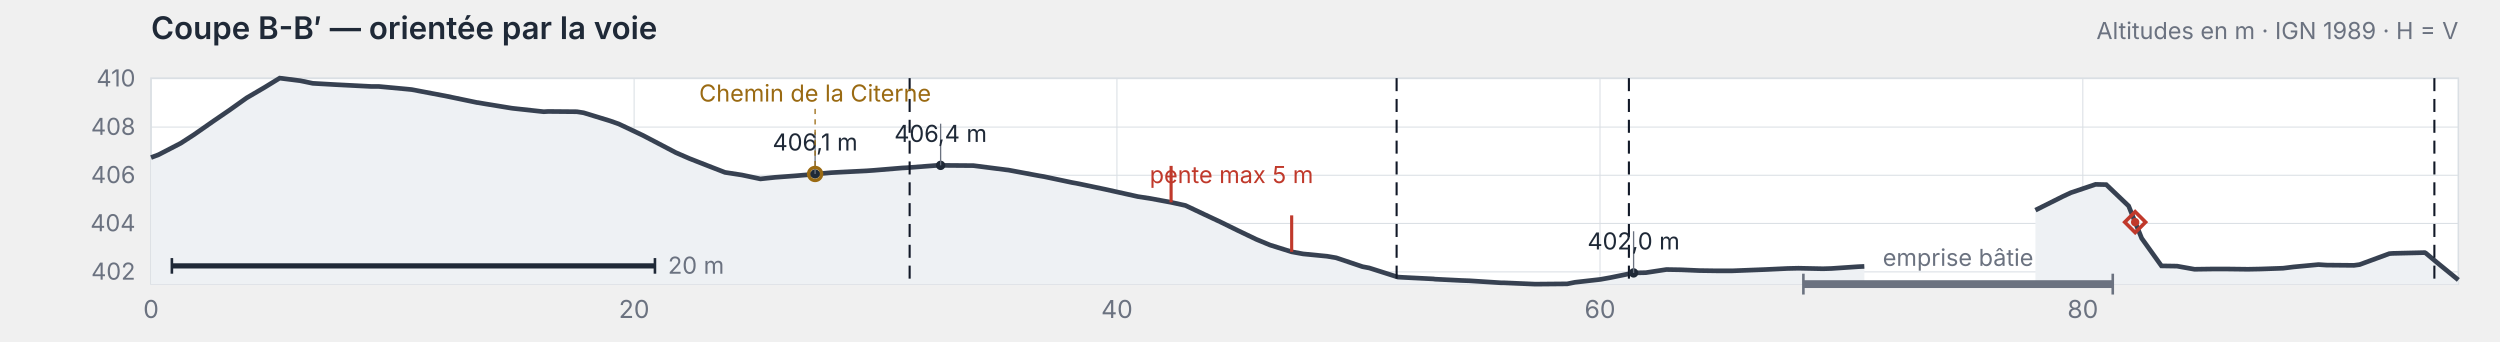
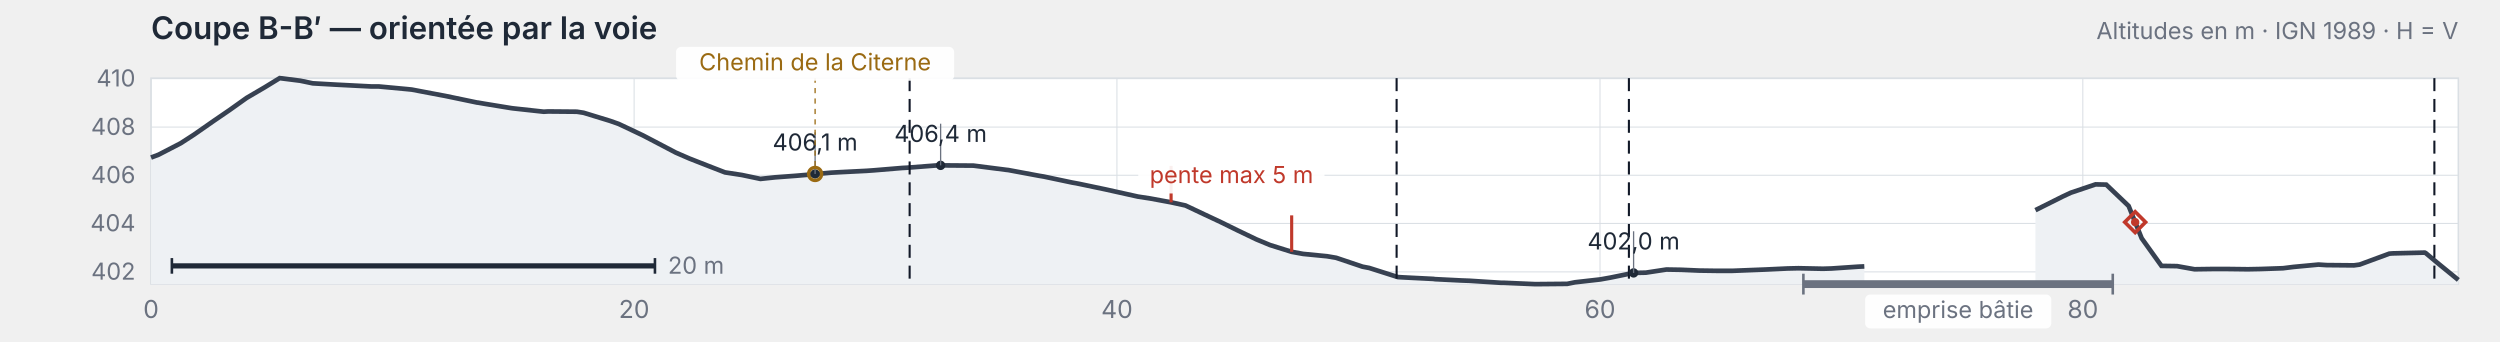
<svg xmlns="http://www.w3.org/2000/svg" viewBox="0 0 960 131" width="960" height="131" role="img" aria-label="Coupe B-B′ — orientée par la voie" font-family="Inter, Helvetica, Arial, sans-serif" data-plot-x0="58.0" data-plot-x1="944.0" style="background:#ffffff">
  <text x="58" y="15" font-size="12" font-weight="600" fill="#1f2937">Coupe B-B′ — orientée par la voie</text>
  <text x="944" y="15" text-anchor="end" font-size="9" fill="#6b7280">Altitudes en m · IGN 1989 · H = V</text>
  <rect x="58.0" y="30" width="886.0" height="79.1" fill="#ffffff" stroke="#dadfe4" stroke-width="0.6" />
  <line x1="58.0" y1="30" x2="58.0" y2="109.1" stroke="#dadfe4" stroke-width="0.4" />
  <text x="58.0" y="122.1" text-anchor="middle" font-size="9.5" fill="#6b7280">0</text>
  <line x1="243.5" y1="30" x2="243.5" y2="109.1" stroke="#dadfe4" stroke-width="0.4" />
  <text x="243.5" y="122.1" text-anchor="middle" font-size="9.5" fill="#6b7280">20</text>
  <line x1="428.9" y1="30" x2="428.9" y2="109.1" stroke="#dadfe4" stroke-width="0.4" />
  <text x="428.9" y="122.1" text-anchor="middle" font-size="9.5" fill="#6b7280">40</text>
  <line x1="614.4" y1="30" x2="614.4" y2="109.1" stroke="#dadfe4" stroke-width="0.4" />
  <text x="614.4" y="122.1" text-anchor="middle" font-size="9.5" fill="#6b7280">60</text>
  <line x1="799.8" y1="30" x2="799.8" y2="109.1" stroke="#dadfe4" stroke-width="0.4" />
  <text x="799.8" y="122.1" text-anchor="middle" font-size="9.5" fill="#6b7280">80</text>
  <line x1="58.0" y1="104.4" x2="944.0" y2="104.4" stroke="#dadfe4" stroke-width="0.4" />
  <text x="52.0" y="107.4" text-anchor="end" font-size="9" fill="#6b7280">402</text>
  <line x1="58.0" y1="85.8" x2="944.0" y2="85.8" stroke="#dadfe4" stroke-width="0.4" />
  <text x="52.0" y="88.8" text-anchor="end" font-size="9" fill="#6b7280">404</text>
  <line x1="58.0" y1="67.3" x2="944.0" y2="67.3" stroke="#dadfe4" stroke-width="0.4" />
  <text x="52.0" y="70.3" text-anchor="end" font-size="9" fill="#6b7280">406</text>
  <line x1="58.0" y1="48.8" x2="944.0" y2="48.8" stroke="#dadfe4" stroke-width="0.4" />
  <text x="52.0" y="51.8" text-anchor="end" font-size="9" fill="#6b7280">408</text>
  <line x1="58.0" y1="30.2" x2="944.0" y2="30.2" stroke="#dadfe4" stroke-width="0.4" />
  <text x="52.0" y="33.2" text-anchor="end" font-size="9" fill="#6b7280">410</text>
  <polygon points="58.0,60.5 60.9,59.4 69.4,55.0 74.5,51.7 82.1,46.4 88.1,42.3 94.7,37.6 101.7,33.5 107.4,30.0 115.3,31.0 120.1,32.0 128.9,32.5 132.8,32.7 142.5,33.2 145.4,33.2 156.1,34.2 158.1,34.4 169.7,36.6 170.8,36.8 183.3,39.4 183.5,39.4 186.4,39.9 196.2,41.5 196.9,41.6 208.8,42.9 210.5,42.8 221.5,42.9 224.1,43.3 234.2,46.4 237.6,47.6 246.9,52.0 251.3,54.3 259.5,58.6 264.8,60.9 272.2,63.8 278.4,66.2 284.9,67.2 292.0,68.7 297.6,68.1 305.6,67.5 310.3,67.1 319.2,66.3 322.9,66.1 332.8,65.6 335.6,65.4 346.4,64.5 348.3,64.4 360.0,63.5 361.0,63.5 373.6,63.6 373.6,63.6 373.8,63.6 386.3,65.2 387.2,65.3 399.0,67.5 400.8,67.8 411.7,70.1 414.4,70.6 424.4,72.7 428.0,73.5 437.0,75.5 441.6,76.2 449.7,77.7 455.2,78.9 462.4,82.3 468.8,85.3 475.1,88.4 482.4,91.9 487.7,94.1 496.0,96.7 500.4,97.5 509.6,98.4 513.1,99.0 523.2,102.4 525.8,102.9 536.8,106.4 538.5,106.5 550.4,107.1 551.1,107.2 561.1,107.7 563.8,107.8 564.0,107.8 576.5,108.6 577.6,108.6 589.2,109.1 591.2,109.1 601.8,109.0 604.8,108.4 614.5,107.3 618.4,106.6 627.2,104.8 632.0,104.7 639.9,103.5 645.6,103.6 652.5,103.9 659.2,104.0 665.2,104.0 672.8,103.7 677.9,103.5 686.4,103.1 690.6,103.0 700.0,103.2 703.3,103.1 713.6,102.4 715.9,102.3 715.9,109.1 58.0,109.1" fill="#eef1f4" stroke="none" />
  <polyline points="58.0,60.5 60.9,59.4 69.4,55.0 74.5,51.7 82.1,46.4 88.1,42.3 94.7,37.6 101.7,33.5 107.4,30.0 115.3,31.0 120.1,32.0 128.9,32.5 132.8,32.7 142.5,33.2 145.4,33.2 156.1,34.2 158.1,34.4 169.7,36.6 170.8,36.8 183.3,39.4 183.5,39.4 186.4,39.9 196.2,41.5 196.9,41.6 208.8,42.9 210.5,42.8 221.5,42.9 224.1,43.3 234.2,46.4 237.6,47.6 246.9,52.0 251.3,54.3 259.5,58.6 264.8,60.9 272.2,63.8 278.4,66.2 284.9,67.2 292.0,68.7 297.6,68.1 305.6,67.5 310.3,67.1 319.2,66.3 322.9,66.1 332.8,65.6 335.6,65.4 346.4,64.5 348.3,64.4 360.0,63.5 361.0,63.5 373.6,63.6 373.6,63.6 373.8,63.6 386.3,65.2 387.2,65.3 399.0,67.5 400.8,67.8 411.7,70.1 414.4,70.6 424.4,72.7 428.0,73.5 437.0,75.5 441.6,76.2 449.7,77.7 455.2,78.9 462.4,82.3 468.8,85.3 475.1,88.4 482.4,91.9 487.7,94.1 496.0,96.7 500.4,97.5 509.6,98.4 513.1,99.0 523.2,102.4 525.8,102.9 536.8,106.4 538.5,106.5 550.4,107.1 551.1,107.2 561.1,107.7 563.8,107.8 564.0,107.8 576.5,108.6 577.6,108.6 589.2,109.1 591.2,109.1 601.8,109.0 604.8,108.4 614.5,107.3 618.4,106.6 627.2,104.8 632.0,104.7 639.9,103.5 645.6,103.6 652.5,103.9 659.2,104.0 665.2,104.0 672.8,103.7 677.9,103.5 686.4,103.1 690.6,103.0 700.0,103.2 703.3,103.1 713.6,102.4 715.9,102.3" fill="none" stroke="#374151" stroke-width="1.8" />
  <polygon points="781.6,80.7 792.0,75.5 795.2,74.0 804.7,70.8 808.8,70.9 817.4,79.1 822.4,91.5 830.0,102.1 836.0,102.2 842.7,103.4 849.5,103.3 855.4,103.3 863.2,103.4 868.1,103.3 876.7,103.0 880.7,102.5 890.3,101.6 893.4,101.8 903.9,101.9 906.1,101.6 917.5,97.4 918.8,97.3 931.1,97.0 931.5,97.2 935.8,100.8 944.0,107.5 944.0,109.1 781.6,109.1" fill="#eef1f4" stroke="none" />
  <polyline points="781.6,80.7 792.0,75.5 795.2,74.0 804.7,70.8 808.8,70.9 817.4,79.1 822.4,91.5 830.0,102.1 836.0,102.2 842.7,103.4 849.5,103.3 855.4,103.3 863.2,103.4 868.1,103.3 876.7,103.0 880.7,102.5 890.3,101.6 893.4,101.8 903.9,101.9 906.1,101.6 917.5,97.4 918.8,97.3 931.1,97.0 931.5,97.2 935.8,100.8 944.0,107.5" fill="none" stroke="#374151" stroke-width="1.8" />
  <line x1="692.5" y1="109.1" x2="811.3" y2="109.1" stroke="#6b7280" stroke-width="3" />
  <line x1="692.5" y1="105.1" x2="692.5" y2="113.1" stroke="#6b7280" stroke-width="1" />
  <line x1="811.3" y1="105.1" x2="811.3" y2="113.1" stroke="#6b7280" stroke-width="1" />
-   <text x="751.9" y="102.1" text-anchor="middle" font-size="9" fill="#6b7280">emprise bâtie</text>
  <path d="M819.9,81.3 l4,4 l-4,4 l-4,-4 z" fill="none" stroke="#c0392b" stroke-width="1.4" />
  <circle cx="819.9" cy="85.3" r="1.6" fill="#c0392b" />
  <line x1="349.3" y1="30" x2="349.3" y2="109.1" stroke="#111827" stroke-width="0.8" stroke-dasharray="5 3" />
  <line x1="536.3" y1="30" x2="536.3" y2="109.1" stroke="#111827" stroke-width="0.8" stroke-dasharray="5 3" />
  <line x1="625.5" y1="30" x2="625.5" y2="109.1" stroke="#111827" stroke-width="0.8" stroke-dasharray="5 3" />
  <line x1="934.8" y1="30" x2="934.8" y2="109.1" stroke="#111827" stroke-width="0.8" stroke-dasharray="5 3" />
  <line x1="449.7" y1="77.7" x2="449.7" y2="63.7" stroke="#c0392b" stroke-width="1.2" />
  <line x1="496.0" y1="96.7" x2="496.0" y2="82.7" stroke="#c0392b" stroke-width="1.2" />
-   <text x="472.9" y="70.3" text-anchor="middle" font-size="9" fill="#c0392b">pente max 5 m</text>
  <circle cx="313.0" cy="66.8" r="1.8" fill="#1f2937" />
  <line x1="313.0" y1="66.8" x2="313.0" y2="50.8" stroke="#6b7280" stroke-width="0.5" />
  <text x="313.0" y="57.8" text-anchor="middle" font-size="9" fill="#1f2937">406,1 m</text>
  <circle cx="361.2" cy="63.5" r="1.8" fill="#1f2937" />
  <line x1="361.2" y1="63.5" x2="361.2" y2="47.5" stroke="#6b7280" stroke-width="0.5" />
  <text x="361.2" y="54.5" text-anchor="middle" font-size="9" fill="#1f2937">406,4 m</text>
  <circle cx="627.3" cy="104.8" r="1.8" fill="#1f2937" />
  <line x1="627.3" y1="104.8" x2="627.3" y2="88.8" stroke="#6b7280" stroke-width="0.5" />
  <text x="627.3" y="95.8" text-anchor="middle" font-size="9" fill="#1f2937">402,0 m</text>
  <circle cx="313.0" cy="66.8" r="2.5" fill="none" stroke="#9a6a12" stroke-width="1.3" />
-   <line x1="313.0" y1="63.8" x2="313.0" y2="41.0" stroke="#9a6a12" stroke-width="0.5" stroke-dasharray="2 2" />
-   <text x="313.0" y="39.0" text-anchor="middle" font-size="9" fill="#9a6a12">Chemin de la Citerne</text>
+   <line x1="313.0" y1="63.8" x2="313.0" y2="30.0" stroke="#9a6a12" stroke-width="0.5" stroke-dasharray="2 2" />
  <line x1="66.0" y1="102.1" x2="251.5" y2="102.1" stroke="#1f2937" stroke-width="2" />
  <line x1="66.0" y1="99.1" x2="66.0" y2="105.1" stroke="#1f2937" stroke-width="1" />
  <line x1="251.5" y1="99.1" x2="251.5" y2="105.1" stroke="#1f2937" stroke-width="1" />
  <text x="256.5" y="105.1" font-size="9" fill="#6b7280">20 m</text>
+   <rect x="716.2" y="113.1" width="71.5" height="13.0" rx="2" fill="#ffffff" opacity="0.92" />
+   <text x="751.9" y="122.1" text-anchor="middle" font-size="9" fill="#6b7280">emprise bâtie</text>
+   <rect x="437.1" y="61.3" width="71.5" height="13.0" rx="2" fill="#ffffff" opacity="0.92" />
+   <text x="472.9" y="70.3" text-anchor="middle" font-size="9" fill="#c0392b">pente max 5 m</text>
+   <rect x="259.6" y="18.0" width="106.8" height="13.0" rx="2" fill="#ffffff" opacity="0.92" />
+   <text x="313.0" y="27.0" text-anchor="middle" font-size="9" fill="#9a6a12">Chemin de la Citerne</text>
</svg>
